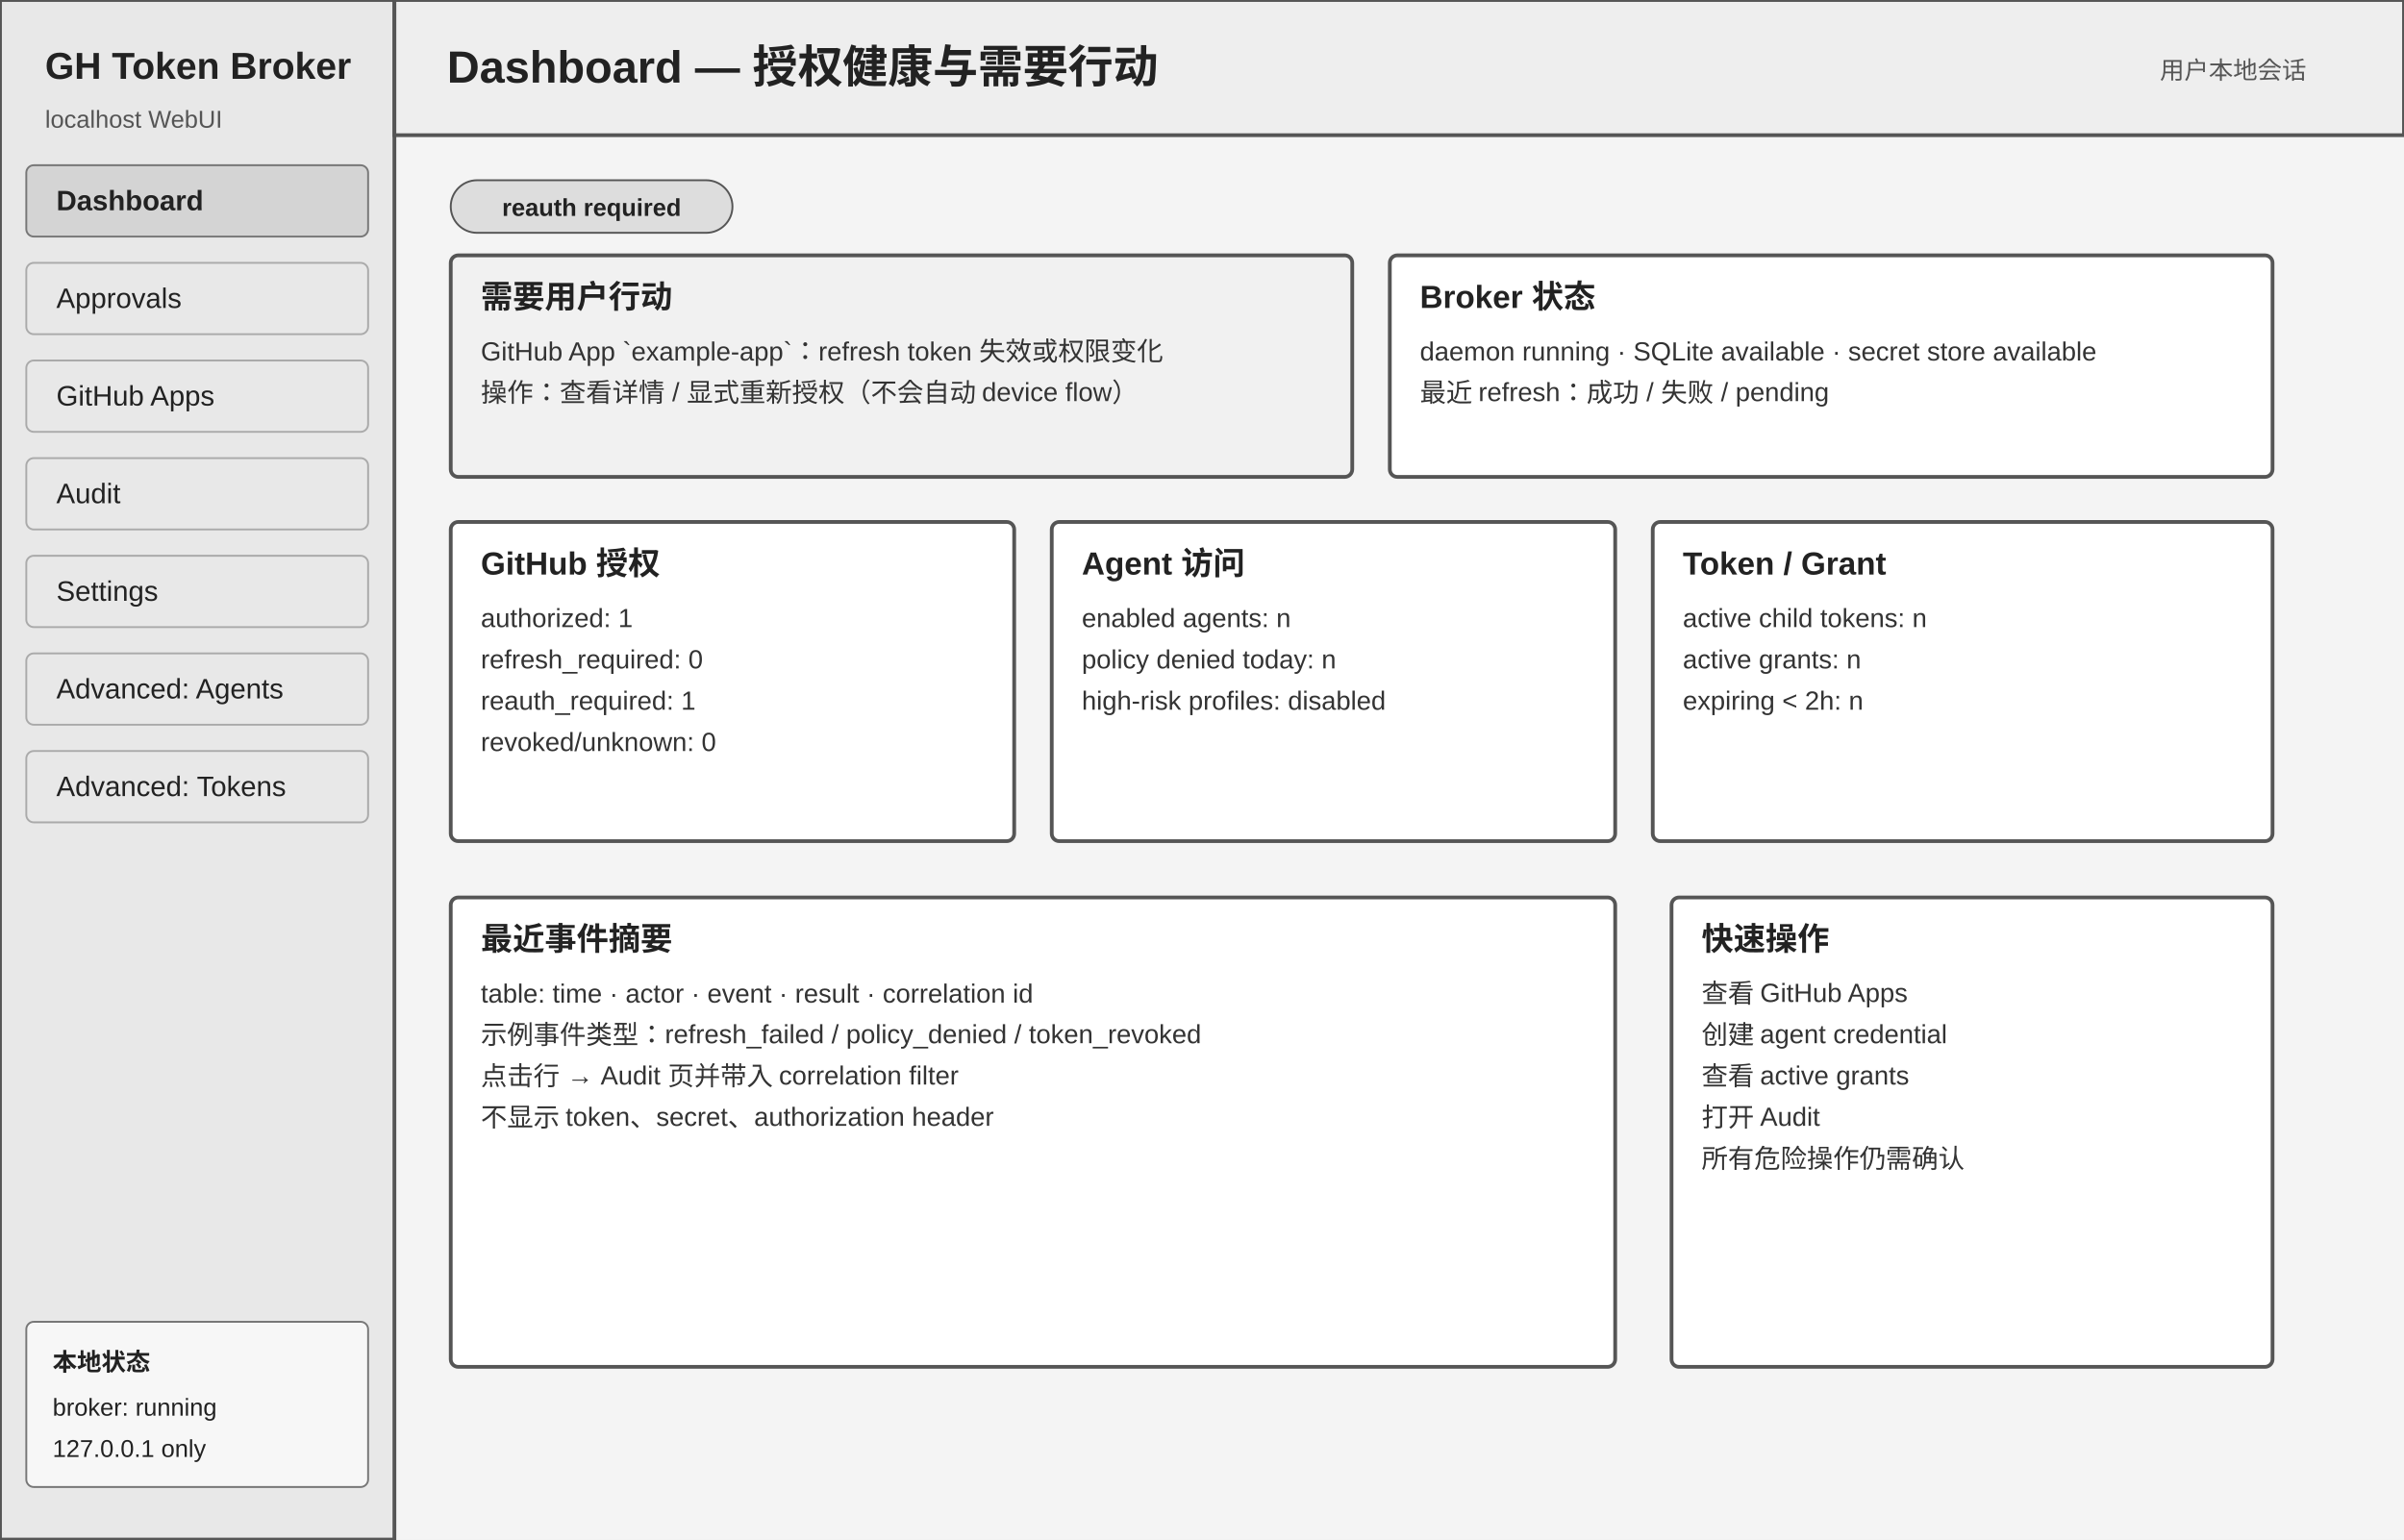
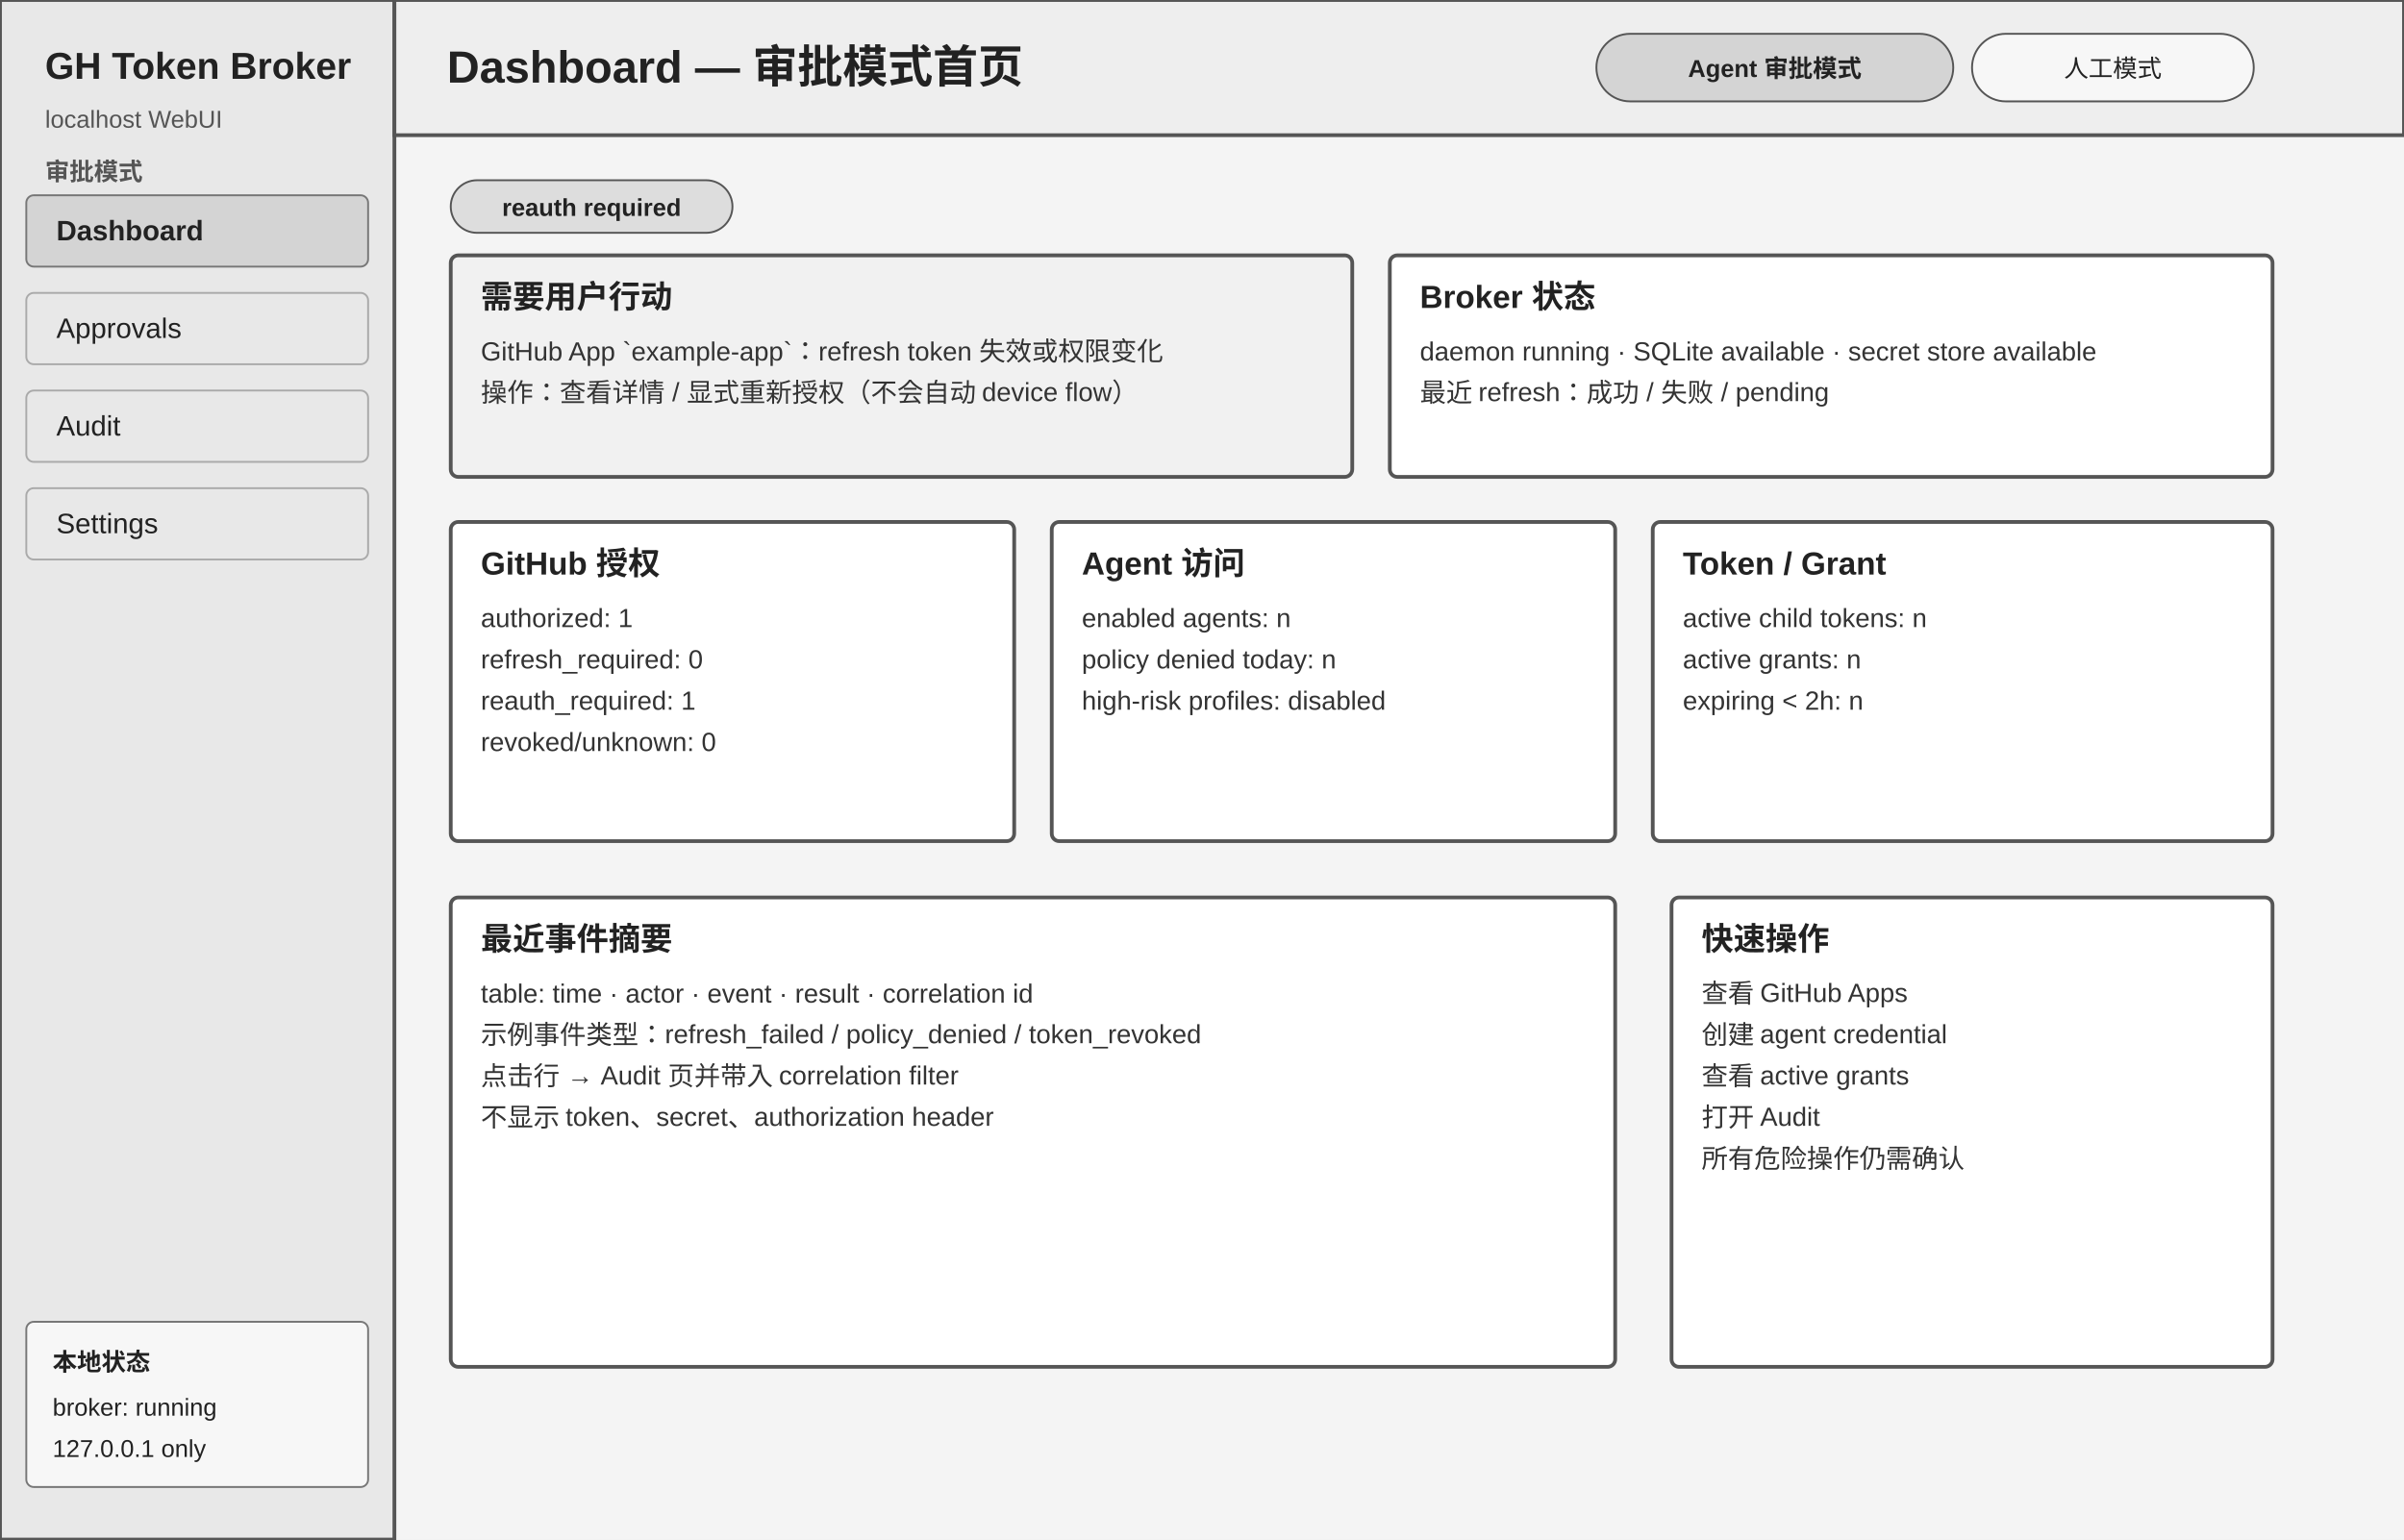
<svg xmlns="http://www.w3.org/2000/svg" width="1280" height="820" viewBox="0 0 1280 820">
  <rect width="100%" height="100%" fill="#f4f4f4" />
  <rect x="0" y="0" width="210" height="820" rx="0" fill="#e8e8e8" stroke="#555" stroke-width="2" />
  <text x="24" y="42" font-family="Microsoft YaHei, Segoe UI, Arial, sans-serif" font-size="20" font-weight="700" fill="#222" text-anchor="start">GH Token Broker</text>
  <text x="24" y="68" font-family="Microsoft YaHei, Segoe UI, Arial, sans-serif" font-size="13" font-weight="400" fill="#555" text-anchor="start">localhost WebUI</text>
-   <rect x="14" y="88" width="182" height="38" rx="4" fill="#d4d4d4" stroke="#777" stroke-width="1" />
-   <text x="30" y="112" font-family="Microsoft YaHei, Segoe UI, Arial, sans-serif" font-size="15" font-weight="700" fill="#222" text-anchor="start">Dashboard</text>
-   <rect x="14" y="140" width="182" height="38" rx="4" fill="#e8e8e8" stroke="#aaa" stroke-width="1" />
-   <text x="30" y="164" font-family="Microsoft YaHei, Segoe UI, Arial, sans-serif" font-size="15" font-weight="400" fill="#222" text-anchor="start">Approvals</text>
-   <rect x="14" y="192" width="182" height="38" rx="4" fill="#e8e8e8" stroke="#aaa" stroke-width="1" />
-   <text x="30" y="216" font-family="Microsoft YaHei, Segoe UI, Arial, sans-serif" font-size="15" font-weight="400" fill="#222" text-anchor="start">GitHub Apps</text>
-   <rect x="14" y="244" width="182" height="38" rx="4" fill="#e8e8e8" stroke="#aaa" stroke-width="1" />
-   <text x="30" y="268" font-family="Microsoft YaHei, Segoe UI, Arial, sans-serif" font-size="15" font-weight="400" fill="#222" text-anchor="start">Audit</text>
-   <rect x="14" y="296" width="182" height="38" rx="4" fill="#e8e8e8" stroke="#aaa" stroke-width="1" />
-   <text x="30" y="320" font-family="Microsoft YaHei, Segoe UI, Arial, sans-serif" font-size="15" font-weight="400" fill="#222" text-anchor="start">Settings</text>
-   <rect x="14" y="348" width="182" height="38" rx="4" fill="#e8e8e8" stroke="#aaa" stroke-width="1" />
-   <text x="30" y="372" font-family="Microsoft YaHei, Segoe UI, Arial, sans-serif" font-size="15" font-weight="400" fill="#222" text-anchor="start">Advanced: Agents</text>
-   <rect x="14" y="400" width="182" height="38" rx="4" fill="#e8e8e8" stroke="#aaa" stroke-width="1" />
-   <text x="30" y="424" font-family="Microsoft YaHei, Segoe UI, Arial, sans-serif" font-size="15" font-weight="400" fill="#222" text-anchor="start">Advanced: Tokens</text>
+   <text x="24" y="96" font-family="Microsoft YaHei, Segoe UI, Arial, sans-serif" font-size="13" font-weight="700" fill="#555" text-anchor="start">审批模式</text>
+   <rect x="14" y="104" width="182" height="38" rx="4" fill="#d4d4d4" stroke="#777" stroke-width="1" />
+   <text x="30" y="128" font-family="Microsoft YaHei, Segoe UI, Arial, sans-serif" font-size="15" font-weight="700" fill="#222" text-anchor="start">Dashboard</text>
+   <rect x="14" y="156" width="182" height="38" rx="4" fill="#e8e8e8" stroke="#aaa" stroke-width="1" />
+   <text x="30" y="180" font-family="Microsoft YaHei, Segoe UI, Arial, sans-serif" font-size="15" font-weight="400" fill="#222" text-anchor="start">Approvals</text>
+   <rect x="14" y="208" width="182" height="38" rx="4" fill="#e8e8e8" stroke="#aaa" stroke-width="1" />
+   <text x="30" y="232" font-family="Microsoft YaHei, Segoe UI, Arial, sans-serif" font-size="15" font-weight="400" fill="#222" text-anchor="start">Audit</text>
+   <rect x="14" y="260" width="182" height="38" rx="4" fill="#e8e8e8" stroke="#aaa" stroke-width="1" />
+   <text x="30" y="284" font-family="Microsoft YaHei, Segoe UI, Arial, sans-serif" font-size="15" font-weight="400" fill="#222" text-anchor="start">Settings</text>
  <rect x="14" y="704" width="182" height="88" rx="4" fill="#f7f7f7" stroke="#777" stroke-width="1" />
  <text x="28" y="730" font-family="Microsoft YaHei, Segoe UI, Arial, sans-serif" font-size="13" font-weight="700" fill="#222" text-anchor="start">本地状态</text>
  <text x="28" y="754" font-family="Microsoft YaHei, Segoe UI, Arial, sans-serif" font-size="13" font-weight="400" fill="#222" text-anchor="start">broker: running</text>
  <text x="28" y="776" font-family="Microsoft YaHei, Segoe UI, Arial, sans-serif" font-size="13" font-weight="400" fill="#222" text-anchor="start">127.0.0.1 only</text>
  <rect x="210" y="0" width="1070" height="72" rx="0" fill="#eeeeee" stroke="#555" stroke-width="2" />
-   <text x="238" y="44" font-family="Microsoft YaHei, Segoe UI, Arial, sans-serif" font-size="24" font-weight="700" fill="#222" text-anchor="start">Dashboard — 授权健康与需要行动</text>
-   <text x="1228" y="42" font-family="Microsoft YaHei, Segoe UI, Arial, sans-serif" font-size="13" font-weight="400" fill="#555" text-anchor="end">用户本地会话</text>
+   <text x="238" y="44" font-family="Microsoft YaHei, Segoe UI, Arial, sans-serif" font-size="24" font-weight="700" fill="#222" text-anchor="start">Dashboard — 审批模式首页</text>
+   <rect x="850" y="18" width="190" height="36" rx="18" fill="#d4d4d4" stroke="#555" stroke-width="1" />
+   <text x="945" y="41" font-family="Microsoft YaHei, Segoe UI, Arial, sans-serif" font-size="13" font-weight="700" fill="#222" text-anchor="middle">Agent 审批模式</text>
+   <rect x="1050" y="18" width="150" height="36" rx="18" fill="#f7f7f7" stroke="#555" stroke-width="1" />
+   <text x="1125" y="41" font-family="Microsoft YaHei, Segoe UI, Arial, sans-serif" font-size="13" font-weight="400" fill="#222" text-anchor="middle">人工模式</text>
  <rect x="240" y="96" width="150" height="28" rx="14" fill="#dddddd" stroke="#555" stroke-width="1" />
  <text x="315.0" y="115" font-family="Microsoft YaHei, Segoe UI, Arial, sans-serif" font-size="13" font-weight="600" fill="#222" text-anchor="middle">reauth required</text>
  <rect x="240" y="136" width="480" height="118" rx="4" fill="#f1f1f1" stroke="#555" stroke-width="2" />
  <text x="256" y="164" font-family="Microsoft YaHei, Segoe UI, Arial, sans-serif" font-size="17" font-weight="700" fill="#222" text-anchor="start">需要用户行动</text>
  <text x="256" y="192" font-family="Microsoft YaHei, Segoe UI, Arial, sans-serif" font-size="14" font-weight="400" fill="#333" text-anchor="start">GitHub App `example-app`：refresh token 失效或权限变化</text>
  <text x="256" y="214" font-family="Microsoft YaHei, Segoe UI, Arial, sans-serif" font-size="14" font-weight="400" fill="#333" text-anchor="start">操作：查看详情 / 显式重新授权（不会自动 device flow）</text>
  <rect x="740" y="136" width="470" height="118" rx="4" fill="#ffffff" stroke="#555" stroke-width="2" />
  <text x="756" y="164" font-family="Microsoft YaHei, Segoe UI, Arial, sans-serif" font-size="17" font-weight="700" fill="#222" text-anchor="start">Broker 状态</text>
  <text x="756" y="192" font-family="Microsoft YaHei, Segoe UI, Arial, sans-serif" font-size="14" font-weight="400" fill="#333" text-anchor="start">daemon running · SQLite available · secret store available</text>
  <text x="756" y="214" font-family="Microsoft YaHei, Segoe UI, Arial, sans-serif" font-size="14" font-weight="400" fill="#333" text-anchor="start">最近 refresh：成功 / 失败 / pending</text>
  <rect x="240" y="278" width="300" height="170" rx="4" fill="#ffffff" stroke="#555" stroke-width="2" />
  <text x="256" y="306" font-family="Microsoft YaHei, Segoe UI, Arial, sans-serif" font-size="17" font-weight="700" fill="#222" text-anchor="start">GitHub 授权</text>
  <text x="256" y="334" font-family="Microsoft YaHei, Segoe UI, Arial, sans-serif" font-size="14" font-weight="400" fill="#333" text-anchor="start">authorized: 1</text>
  <text x="256" y="356" font-family="Microsoft YaHei, Segoe UI, Arial, sans-serif" font-size="14" font-weight="400" fill="#333" text-anchor="start">refresh_required: 0</text>
  <text x="256" y="378" font-family="Microsoft YaHei, Segoe UI, Arial, sans-serif" font-size="14" font-weight="400" fill="#333" text-anchor="start">reauth_required: 1</text>
  <text x="256" y="400" font-family="Microsoft YaHei, Segoe UI, Arial, sans-serif" font-size="14" font-weight="400" fill="#333" text-anchor="start"> revoked/unknown: 0</text>
  <rect x="560" y="278" width="300" height="170" rx="4" fill="#ffffff" stroke="#555" stroke-width="2" />
  <text x="576" y="306" font-family="Microsoft YaHei, Segoe UI, Arial, sans-serif" font-size="17" font-weight="700" fill="#222" text-anchor="start">Agent 访问</text>
  <text x="576" y="334" font-family="Microsoft YaHei, Segoe UI, Arial, sans-serif" font-size="14" font-weight="400" fill="#333" text-anchor="start">enabled agents: n</text>
  <text x="576" y="356" font-family="Microsoft YaHei, Segoe UI, Arial, sans-serif" font-size="14" font-weight="400" fill="#333" text-anchor="start">policy denied today: n</text>
  <text x="576" y="378" font-family="Microsoft YaHei, Segoe UI, Arial, sans-serif" font-size="14" font-weight="400" fill="#333" text-anchor="start">high-risk profiles: disabled</text>
  <rect x="880" y="278" width="330" height="170" rx="4" fill="#ffffff" stroke="#555" stroke-width="2" />
  <text x="896" y="306" font-family="Microsoft YaHei, Segoe UI, Arial, sans-serif" font-size="17" font-weight="700" fill="#222" text-anchor="start">Token / Grant</text>
  <text x="896" y="334" font-family="Microsoft YaHei, Segoe UI, Arial, sans-serif" font-size="14" font-weight="400" fill="#333" text-anchor="start">active child tokens: n</text>
  <text x="896" y="356" font-family="Microsoft YaHei, Segoe UI, Arial, sans-serif" font-size="14" font-weight="400" fill="#333" text-anchor="start">active grants: n</text>
  <text x="896" y="378" font-family="Microsoft YaHei, Segoe UI, Arial, sans-serif" font-size="14" font-weight="400" fill="#333" text-anchor="start">expiring &lt; 2h: n</text>
  <rect x="240" y="478" width="620" height="250" rx="4" fill="#ffffff" stroke="#555" stroke-width="2" />
  <text x="256" y="506" font-family="Microsoft YaHei, Segoe UI, Arial, sans-serif" font-size="17" font-weight="700" fill="#222" text-anchor="start">最近事件摘要</text>
  <text x="256" y="534" font-family="Microsoft YaHei, Segoe UI, Arial, sans-serif" font-size="14" font-weight="400" fill="#333" text-anchor="start">table: time · actor · event · result · correlation id</text>
  <text x="256" y="556" font-family="Microsoft YaHei, Segoe UI, Arial, sans-serif" font-size="14" font-weight="400" fill="#333" text-anchor="start">示例事件类型：refresh_failed / policy_denied / token_revoked</text>
  <text x="256" y="578" font-family="Microsoft YaHei, Segoe UI, Arial, sans-serif" font-size="14" font-weight="400" fill="#333" text-anchor="start">点击行 → Audit 页并带入 correlation filter</text>
  <text x="256" y="600" font-family="Microsoft YaHei, Segoe UI, Arial, sans-serif" font-size="14" font-weight="400" fill="#333" text-anchor="start">不显示 token、secret、authorization header</text>
  <rect x="890" y="478" width="320" height="250" rx="4" fill="#ffffff" stroke="#555" stroke-width="2" />
  <text x="906" y="506" font-family="Microsoft YaHei, Segoe UI, Arial, sans-serif" font-size="17" font-weight="700" fill="#222" text-anchor="start">快速操作</text>
  <text x="906" y="534" font-family="Microsoft YaHei, Segoe UI, Arial, sans-serif" font-size="14" font-weight="400" fill="#333" text-anchor="start">查看 GitHub Apps</text>
  <text x="906" y="556" font-family="Microsoft YaHei, Segoe UI, Arial, sans-serif" font-size="14" font-weight="400" fill="#333" text-anchor="start">创建 agent credential</text>
  <text x="906" y="578" font-family="Microsoft YaHei, Segoe UI, Arial, sans-serif" font-size="14" font-weight="400" fill="#333" text-anchor="start">查看 active grants</text>
  <text x="906" y="600" font-family="Microsoft YaHei, Segoe UI, Arial, sans-serif" font-size="14" font-weight="400" fill="#333" text-anchor="start">打开 Audit</text>
  <text x="906" y="622" font-family="Microsoft YaHei, Segoe UI, Arial, sans-serif" font-size="14" font-weight="400" fill="#333" text-anchor="start">所有危险操作仍需确认</text>
</svg>
